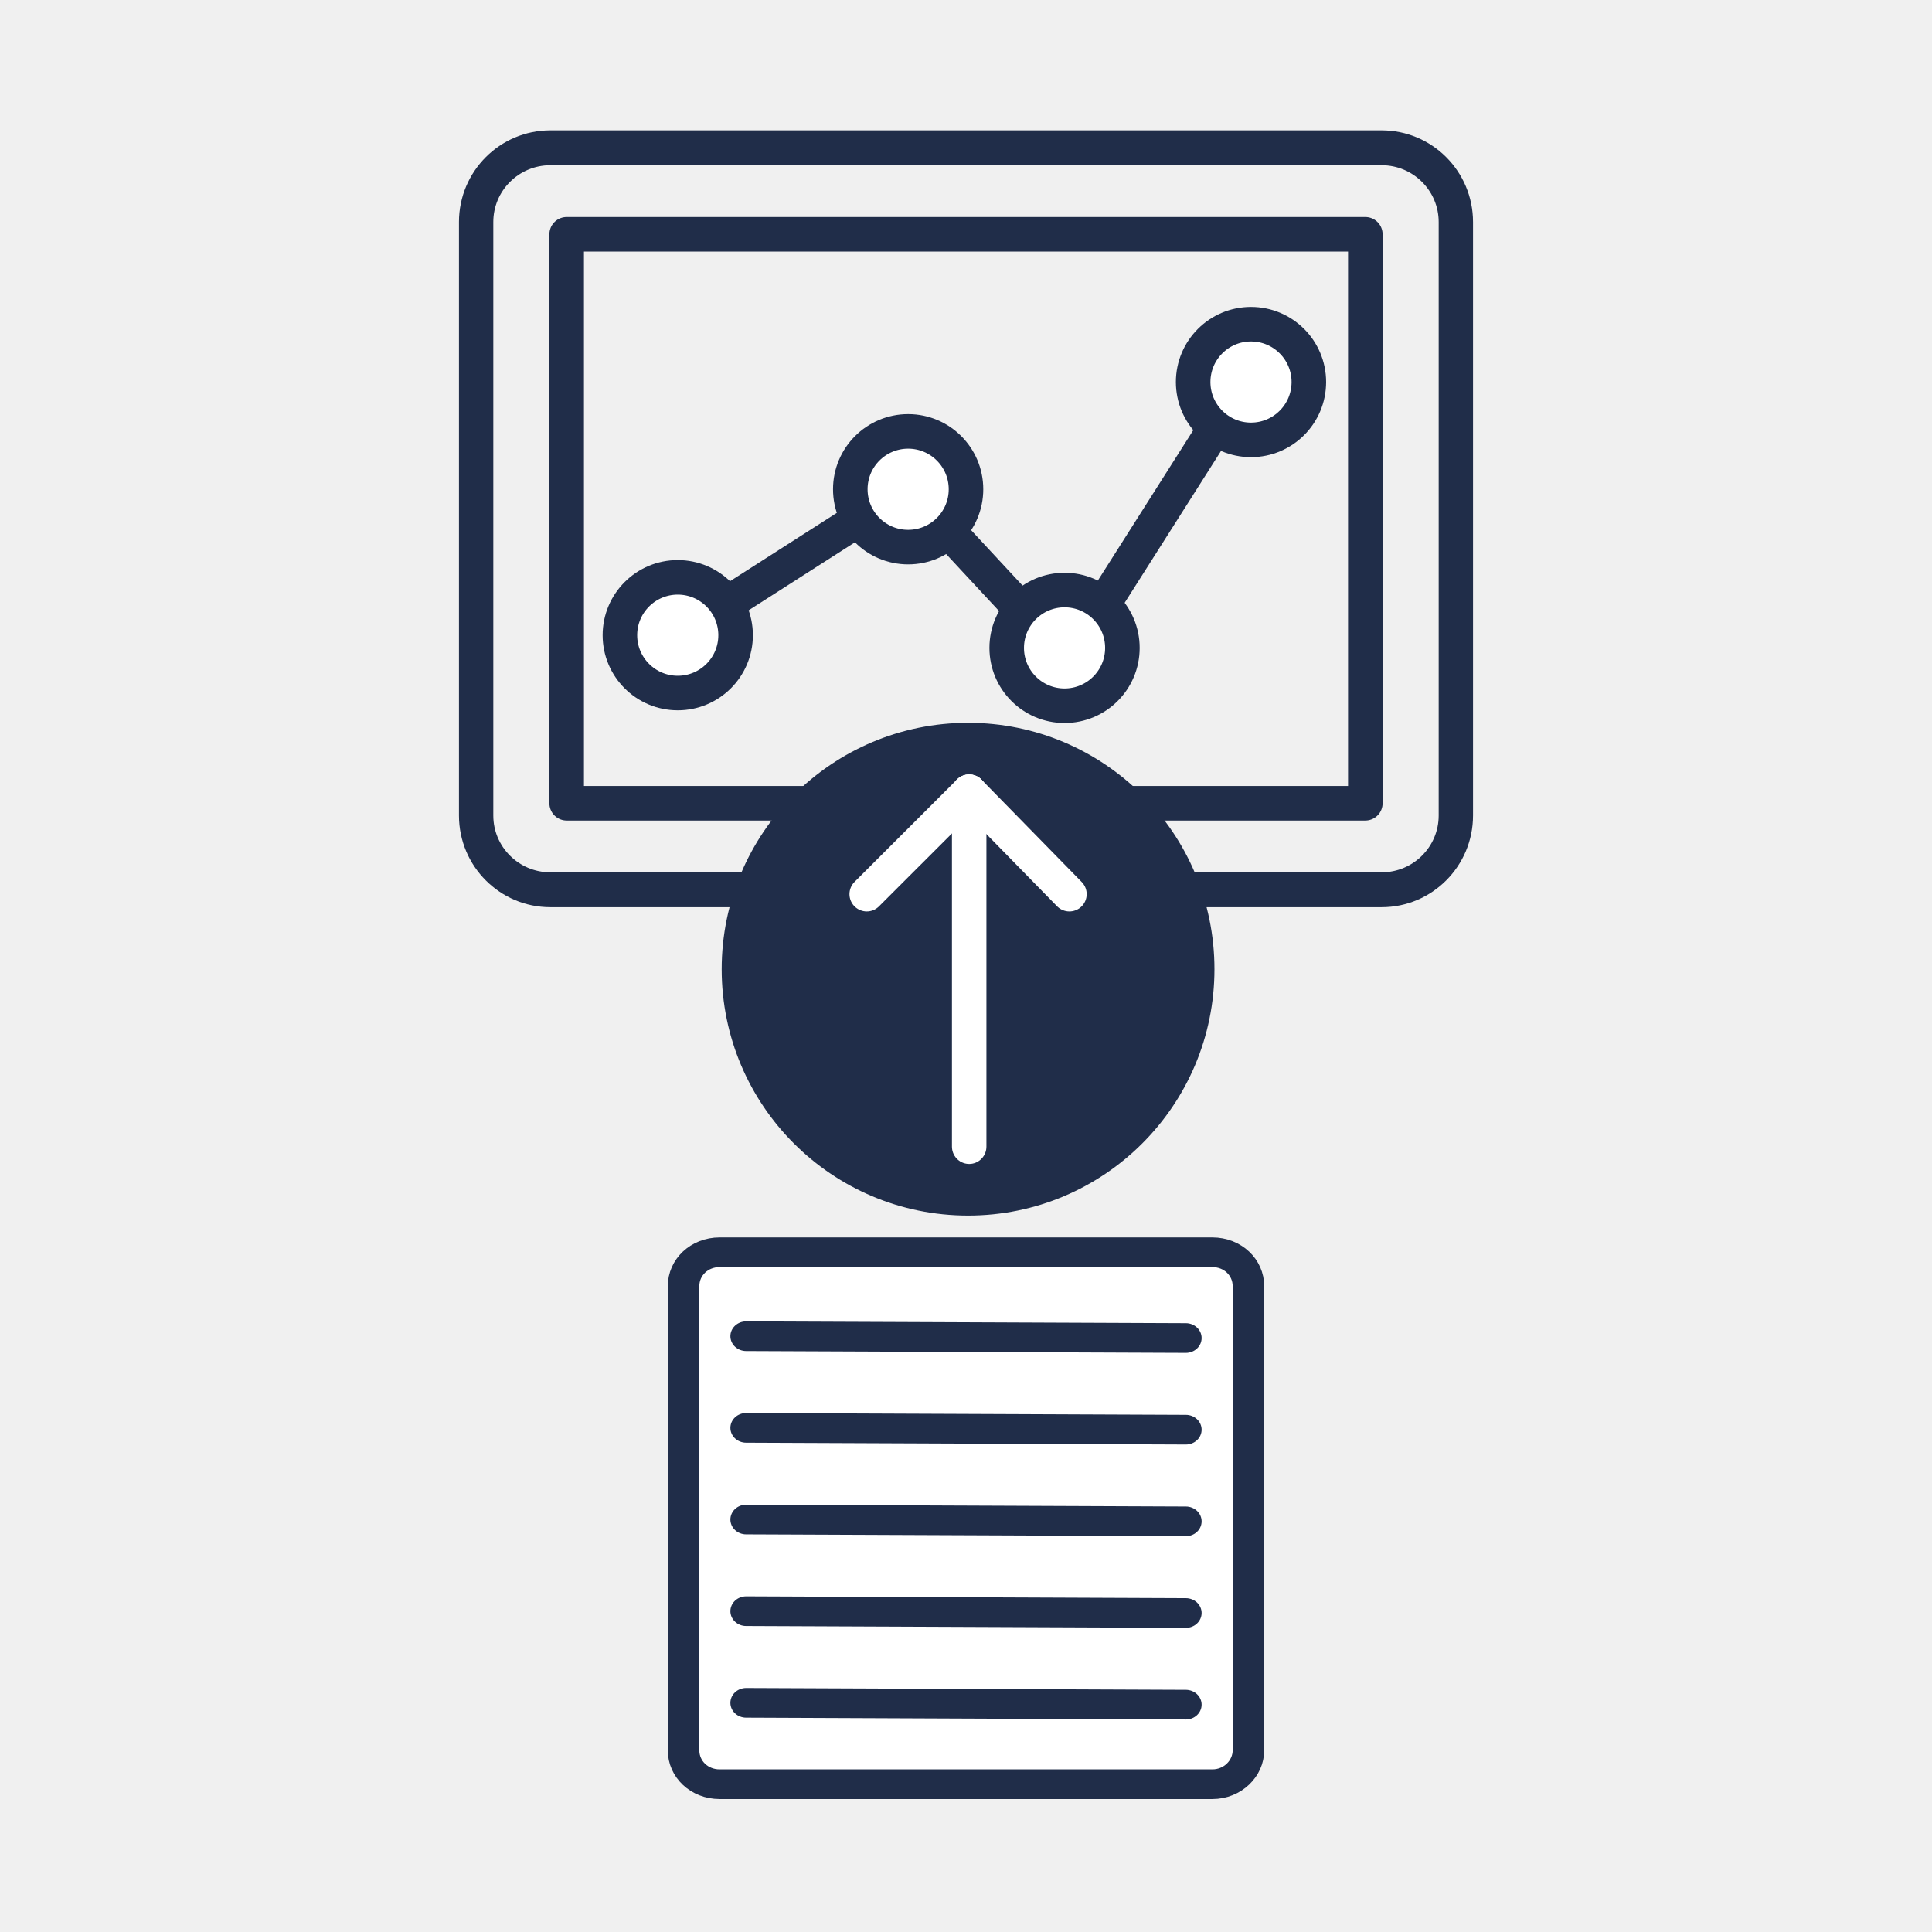
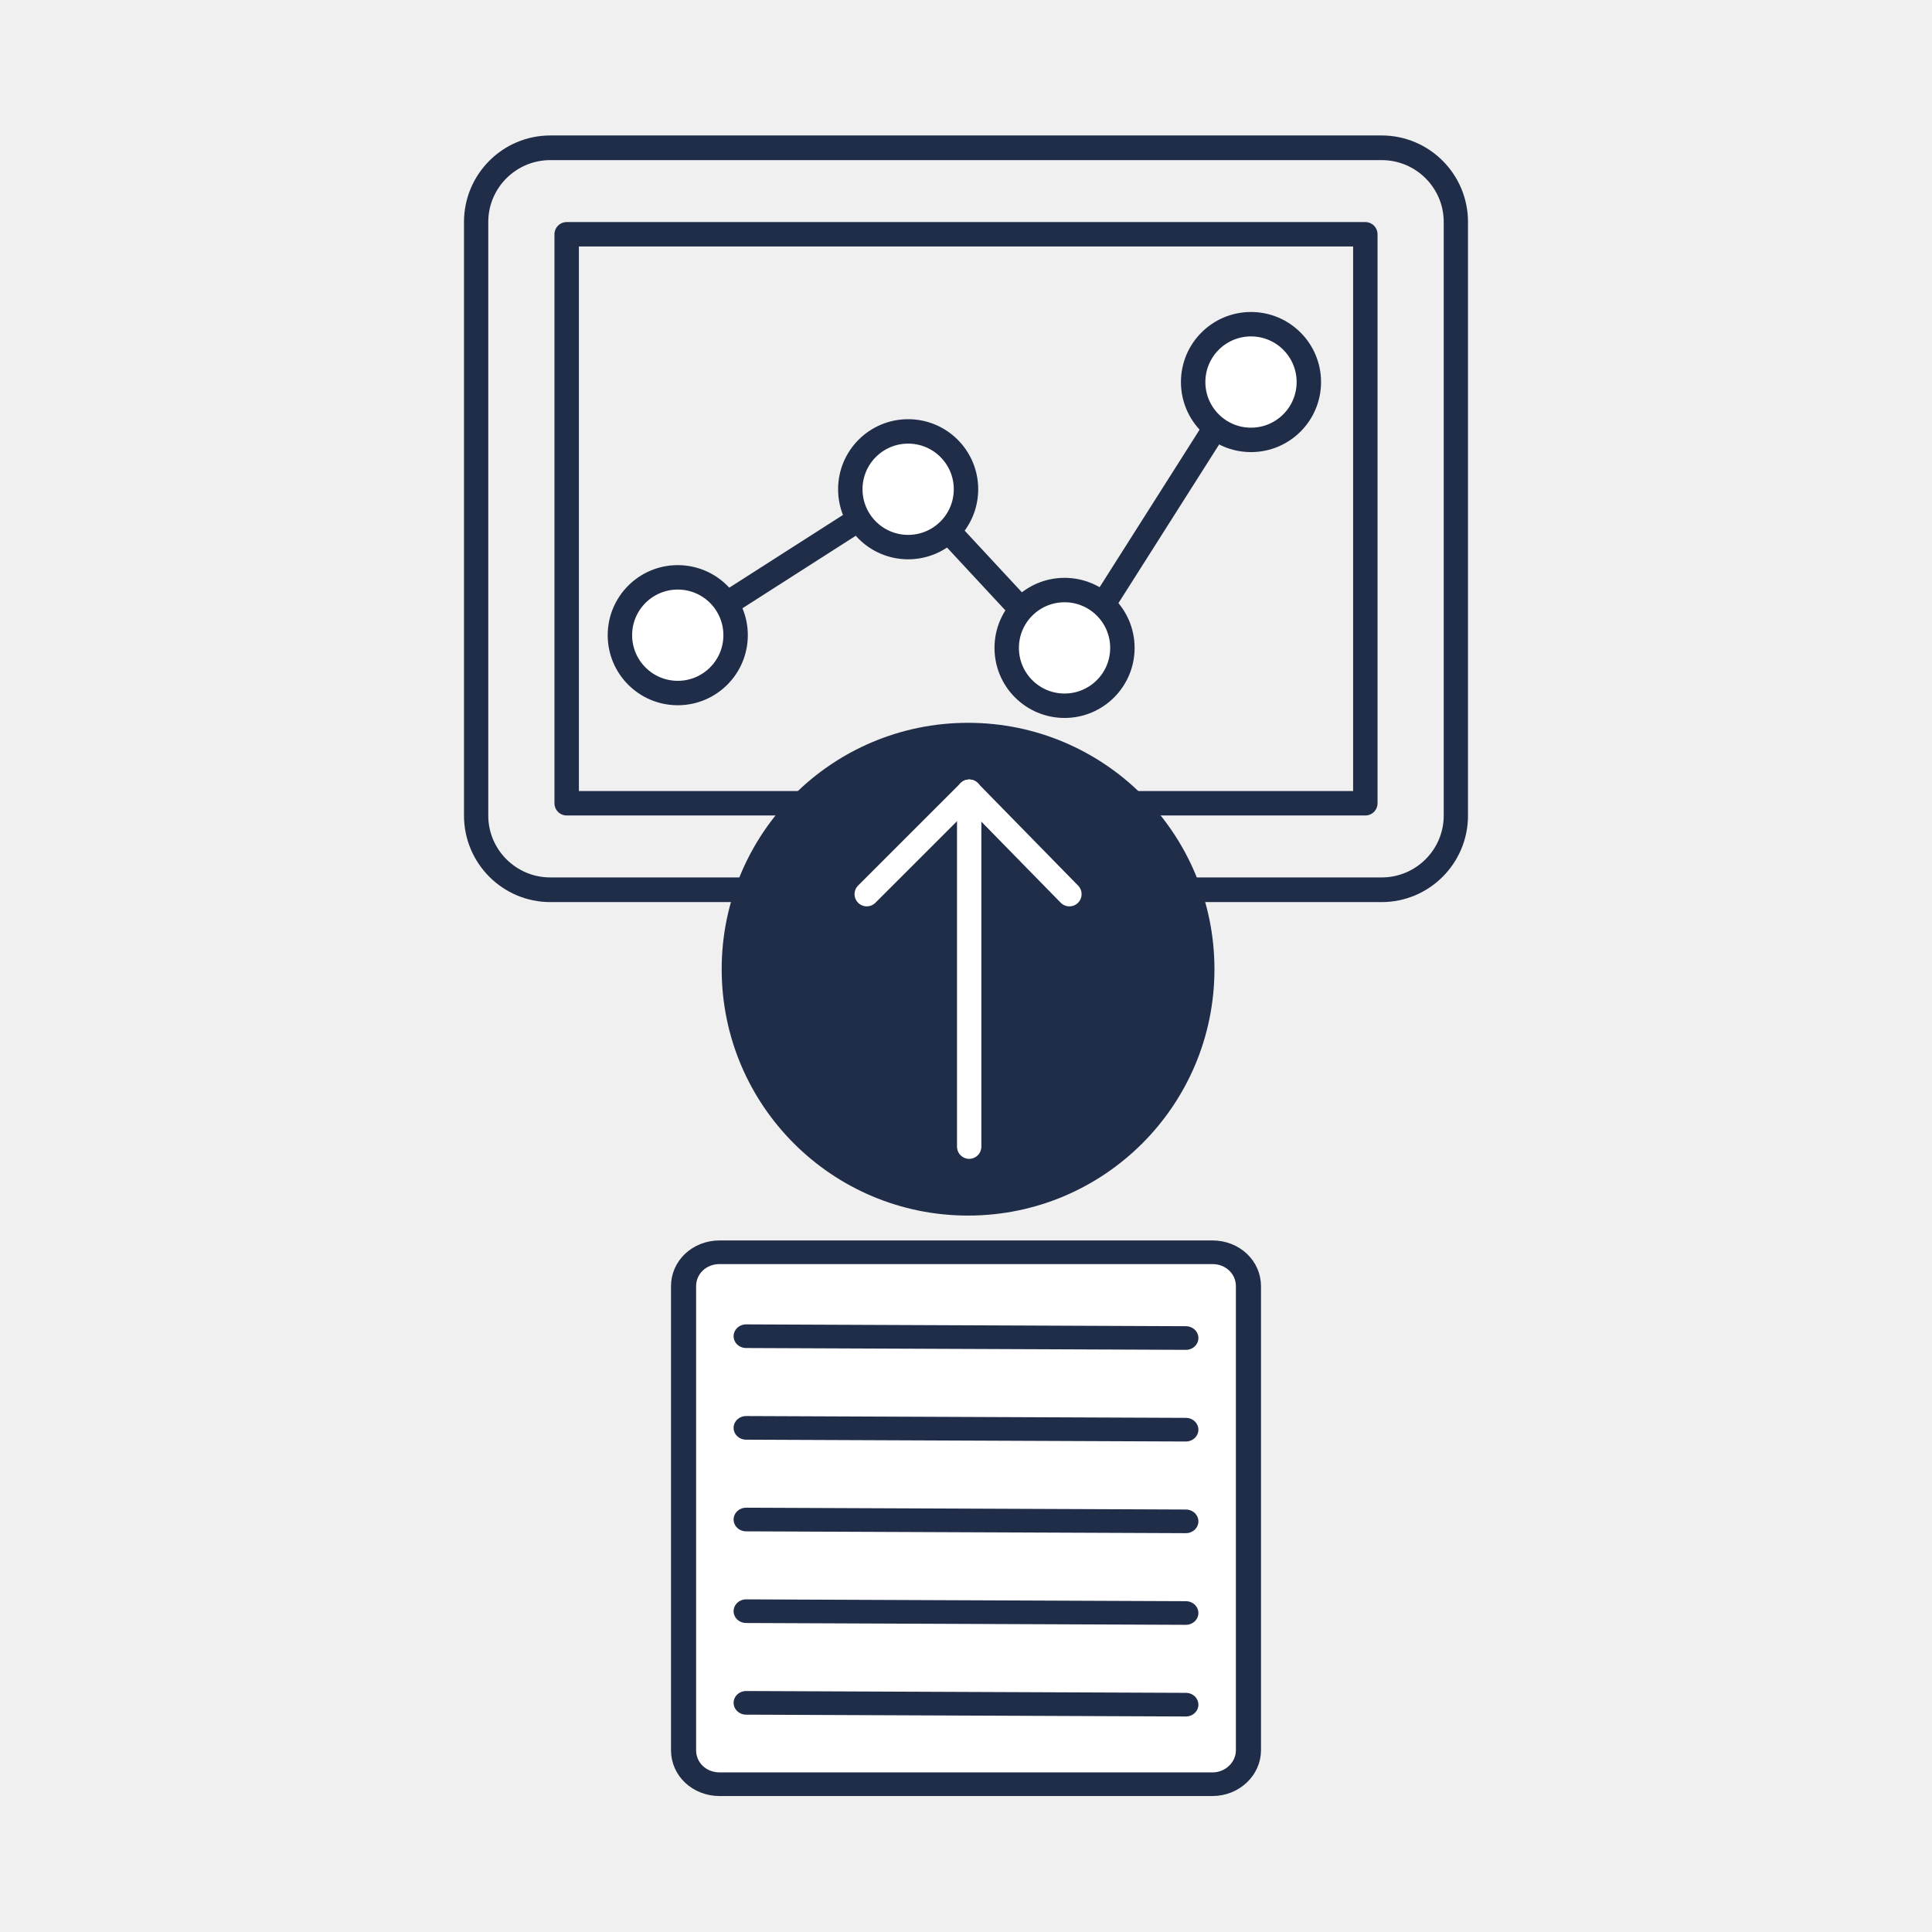
<svg xmlns="http://www.w3.org/2000/svg" width="100%" height="100%" viewBox="0 0 95 95" version="1.1" xml:space="preserve" style="fill-rule:evenodd;clip-rule:evenodd;stroke-linecap:round;stroke-miterlimit:1;">
  <g transform="matrix(0.585863,0,0,0.585863,19.6715,-2.31976)">
    <g transform="matrix(1.05583,0,0,1.07212,-3.21659,6.85592)">
-       <path d="M86.975,14.676C86.975,11.47 84.333,8.868 81.077,8.868L14.992,8.868C11.737,8.868 9.094,11.47 9.094,14.676L9.094,61.144C9.094,64.35 11.737,66.953 14.992,66.953L81.077,66.953C84.333,66.953 86.975,64.35 86.975,61.144L86.975,14.676Z" style="fill:none;stroke:rgb(32,45,73);stroke-width:2.73px;" />
+       <path d="M86.975,14.676C86.975,11.47 84.333,8.868 81.077,8.868L14.992,8.868C11.737,8.868 9.094,11.47 9.094,14.676L9.094,61.144C9.094,64.35 11.737,66.953 14.992,66.953L81.077,66.953C84.333,66.953 86.975,64.35 86.975,61.144L86.975,14.676Z" style="fill:none;stroke:rgb(32,45,73);stroke-width:1.93px;" />
    </g>
    <g transform="matrix(1,0,0,1,-0.0619967,-0.45153)">
      <g transform="matrix(1,0,0,1,-0.005,10.2231)">
-         <path d="M23.375,47.495L42.713,35.123L56.124,49.572L71.487,25.366" style="fill:none;stroke:rgb(32,45,73);stroke-width:2.9px;" />
+         <path d="M23.375,47.495L42.713,35.123L56.124,49.572L71.487,25.366" style="fill:none;stroke:rgb(32,45,73);stroke-width:2.05px;" />
      </g>
      <g transform="matrix(1,0,0,1,46.9351,-13.3288)">
-         <circle cx="24.547" cy="49.805" r="4.855" style="fill:white;stroke:rgb(32,45,73);stroke-width:2.9px;" />
+         <circle cx="24.547" cy="49.805" r="4.855" style="fill:white;stroke:rgb(32,45,73);stroke-width:2.05px;" />
      </g>
      <g transform="matrix(1,0,0,1,31.2863,8.98453)">
-         <circle cx="24.547" cy="49.805" r="4.855" style="fill:white;stroke:rgb(32,45,73);stroke-width:2.9px;" />
+         <circle cx="24.547" cy="49.805" r="4.855" style="fill:white;stroke:rgb(32,45,73);stroke-width:2.05px;" />
      </g>
      <g transform="matrix(1,0,0,1,18.1595,-4.33079)">
-         <circle cx="24.547" cy="49.805" r="4.855" style="fill:white;stroke:rgb(32,45,73);stroke-width:2.9px;" />
+         <circle cx="24.547" cy="49.805" r="4.855" style="fill:white;stroke:rgb(32,45,73);stroke-width:2.05px;" />
      </g>
      <g transform="matrix(1,0,0,1,-1.17722,7.91803)">
-         <circle cx="24.547" cy="49.805" r="4.855" style="fill:white;stroke:rgb(32,45,73);stroke-width:2.9px;" />
+         <circle cx="24.547" cy="49.805" r="4.855" style="fill:white;stroke:rgb(32,45,73);stroke-width:2.05px;" />
      </g>
      <g transform="matrix(1,0,0,1,-0.005,10.2231)">
-         <rect x="14.051" y="13.851" width="67.032" height="47.755" style="fill:none;stroke:rgb(32,45,73);stroke-width:2.9px;stroke-linejoin:round;" />
+         <rect x="14.051" y="13.851" width="67.032" height="47.755" style="fill:none;stroke:rgb(32,45,73);stroke-width:2.05px;stroke-linejoin:round;" />
      </g>
    </g>
  </g>
  <g transform="matrix(1,0,0,1,0.101832,2.76376)">
    <g transform="matrix(1,0,0,1,-0.554201,-3.72085)">
      <circle cx="48.054" cy="48.614" r="11.365" style="fill:rgb(32,45,73);stroke:rgb(32,45,73);stroke-width:1.5px;stroke-linejoin:round;" />
    </g>
    <g transform="matrix(4.86506e-18,-0.0786406,0.0786406,4.86506e-18,9.58051,72.1105)">
      <g transform="matrix(1.00511,-0.00469684,0.00472088,0.999989,-5.75206,64.7249)">
-         <path d="M237.717,419.279L458.454,420.316" style="fill:none;stroke:white;stroke-width:21.56px;stroke-linejoin:round;stroke-miterlimit:1.5;" />
+         <path d="M237.717,419.279L458.454,420.316" style="fill:none;stroke:white;stroke-width:15.22px;stroke-linejoin:round;stroke-miterlimit:1.5;" />
      </g>
-       <path d="M457.028,482.883L393.021,418.835" style="fill:none;stroke:white;stroke-width:21.62px;stroke-linejoin:round;stroke-miterlimit:1.5;" />
-       <path d="M457.028,482.883L393.021,545.539" style="fill:none;stroke:white;stroke-width:21.62px;stroke-linejoin:round;stroke-miterlimit:1.5;" />
+       <path d="M457.028,482.883L393.021,418.835" style="fill:none;stroke:white;stroke-width:15.26px;stroke-linejoin:round;stroke-miterlimit:1.5;" />
+       <path d="M457.028,482.883L393.021,545.539" style="fill:none;stroke:white;stroke-width:15.26px;stroke-linejoin:round;stroke-miterlimit:1.5;" />
    </g>
  </g>
  <g transform="matrix(0.354746,0,0,0.33407,30.5254,58.736)">
    <g>
      <g>
-         <path d="M82,86.8L13.7,86.8C10.9,86.8 8.7,84.6 8.7,81.8L8.7,13.5C8.7,10.7 10.9,8.5 13.7,8.5L82,8.5C84.8,8.5 87,10.7 87,13.5L87,81.8C87,84.5 84.8,86.8 82,86.8Z" style="fill:white;fill-rule:nonzero;stroke:rgb(32,45,73);stroke-width:4.37px;stroke-linecap:butt;stroke-miterlimit:10;" />
+         <path d="M82,86.8L13.7,86.8C10.9,86.8 8.7,84.6 8.7,81.8L8.7,13.5C8.7,10.7 10.9,8.5 13.7,8.5L82,8.5C84.8,8.5 87,10.7 87,13.5L87,81.8C87,84.5 84.8,86.8 82,86.8Z" style="fill:white;fill-rule:nonzero;stroke:rgb(32,45,73);stroke-width:3.48px;stroke-linecap:butt;stroke-miterlimit:10;" />
        <g>
          <g transform="matrix(1,-8.67362e-19,-8.67362e-19,1,-3.62354,-36.5438)">
-             <path d="M21,57.4L81.947,57.669" style="fill:none;fill-rule:nonzero;stroke:rgb(32,45,73);stroke-width:4.37px;stroke-miterlimit:10;" />
+             <path d="M21,57.4L81.947,57.669" style="fill:none;fill-rule:nonzero;stroke:rgb(32,45,73);stroke-width:3.48px;stroke-miterlimit:10;" />
          </g>
          <g transform="matrix(1,-8.67362e-19,-8.67362e-19,1,-3.62354,-23.0524)">
-             <path d="M21,57.4L81.947,57.669" style="fill:none;fill-rule:nonzero;stroke:rgb(32,45,73);stroke-width:4.37px;stroke-miterlimit:10;" />
+             <path d="M21,57.4L81.947,57.669" style="fill:none;fill-rule:nonzero;stroke:rgb(32,45,73);stroke-width:3.48px;stroke-miterlimit:10;" />
          </g>
          <g transform="matrix(1,-8.67362e-19,-8.67362e-19,1,-3.62354,-9.56097)">
-             <path d="M21,57.4L81.947,57.669" style="fill:none;fill-rule:nonzero;stroke:rgb(32,45,73);stroke-width:4.37px;stroke-miterlimit:10;" />
+             <path d="M21,57.4L81.947,57.669" style="fill:none;fill-rule:nonzero;stroke:rgb(32,45,73);stroke-width:3.48px;stroke-miterlimit:10;" />
          </g>
          <g transform="matrix(1,-8.67362e-19,-8.67362e-19,1,-3.62354,3.93043)">
-             <path d="M21,57.4L81.947,57.669" style="fill:none;fill-rule:nonzero;stroke:rgb(32,45,73);stroke-width:4.37px;stroke-miterlimit:10;" />
+             <path d="M21,57.4L81.947,57.669" style="fill:none;fill-rule:nonzero;stroke:rgb(32,45,73);stroke-width:3.48px;stroke-miterlimit:10;" />
          </g>
          <g transform="matrix(1,-8.67362e-19,-8.67362e-19,1,-3.62354,17.4218)">
-             <path d="M21,57.4L81.947,57.669" style="fill:none;fill-rule:nonzero;stroke:rgb(32,45,73);stroke-width:4.37px;stroke-miterlimit:10;" />
+             <path d="M21,57.4L81.947,57.669" style="fill:none;fill-rule:nonzero;stroke:rgb(32,45,73);stroke-width:3.48px;stroke-miterlimit:10;" />
          </g>
        </g>
      </g>
    </g>
  </g>
</svg>
